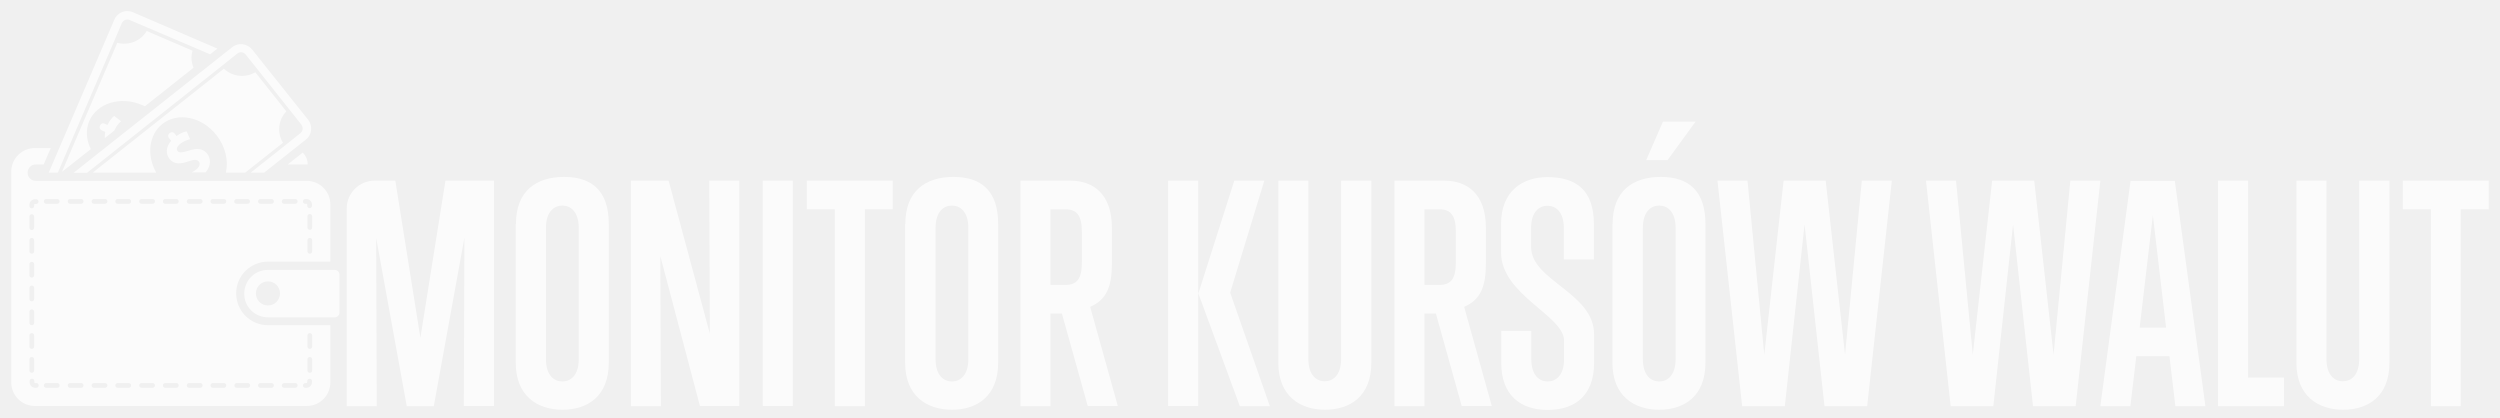
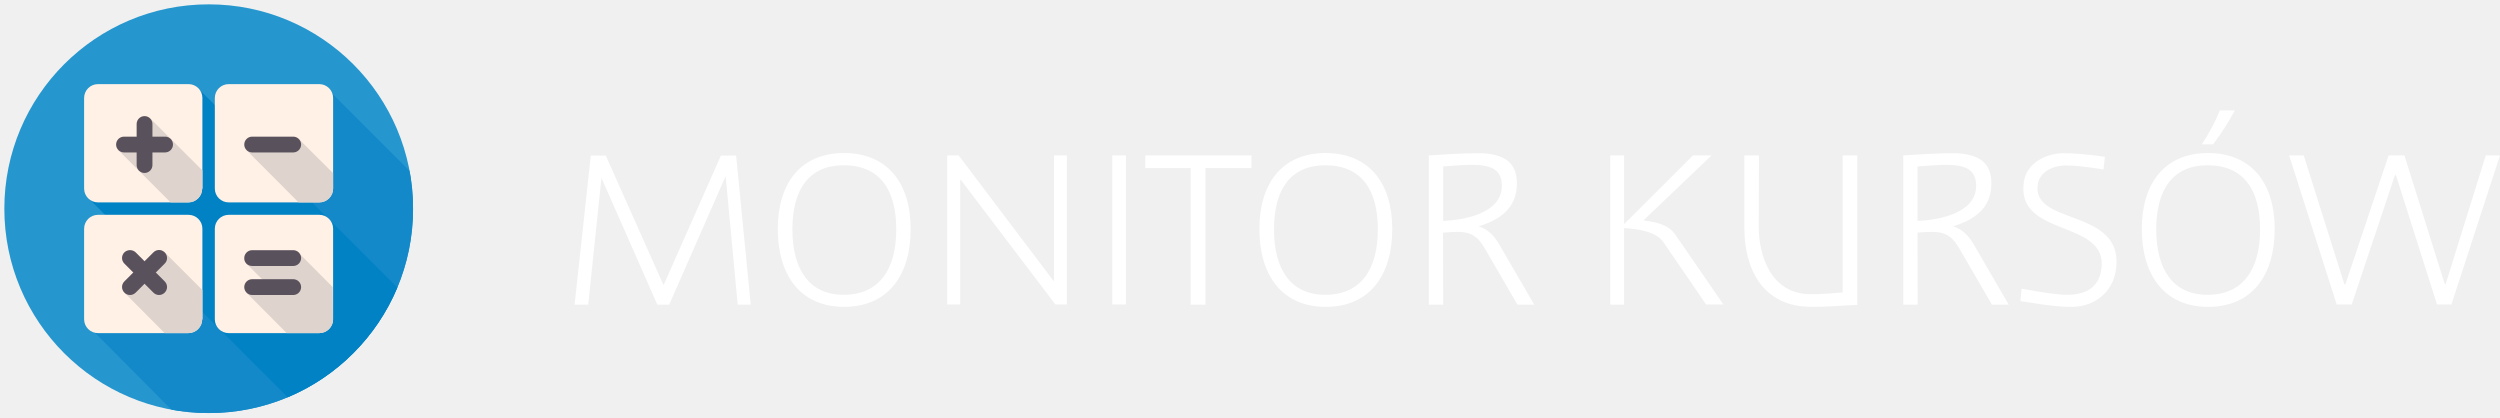
- <svg xmlns="http://www.w3.org/2000/svg" version="1.1" id="Layer_1" x="0px" y="0px" viewBox="0 0 1266.1 211.3" style="enable-background:new 0 0 1266.1 211.3;" xml:space="preserve">
+ <svg xmlns="http://www.w3.org/2000/svg" xmlns:xlink="http://www.w3.org/1999/xlink" version="1.1" id="Layer_1" x="0px" y="0px" viewBox="0 0 1266.1 211.3" style="enable-background:new 0 0 1266.1 211.3;" xml:space="preserve">
  <style type="text/css">
- 	.st0{opacity:0.75;}
- 	.st1{fill:#FFFFFF;}
+ 	.st0{fill:#2597CE;}
+ 	.st1{clip-path:url(#SVGID_2_);fill:#1389C9;}
+ 	.st2{clip-path:url(#SVGID_4_);fill:#0082C5;}
+ 	.st3{fill:#FFF1E5;}
+ 	.st4{clip-path:url(#SVGID_6_);fill:#DED3CD;}
+ 	.st5{clip-path:url(#SVGID_8_);fill:#DED3CD;}
+ 	.st6{clip-path:url(#SVGID_10_);fill:#DED3CD;}
+ 	.st7{clip-path:url(#SVGID_12_);fill:#DED3CD;}
+ 	.st8{fill:#59515C;}
+ 	.st9{fill:#FFFFFF;}
</style>
-   <g class="st0">
-     <path class="st1" d="M154.9,70.7l-21.1,16.7H127l17.2-13.6l8-6.4l0,0c0.1-0.1,0.2-0.2,0.2-0.2c0.8-0.8,1-1.8,0.8-2.8   c-0.1-0.4-0.3-0.8-0.5-1.2l-21.9-27.6l-6.4-8c-1-1.3-2.9-1.5-4.2-0.5l-8,6.4l-68.1,54h-6.8l80.3-63.6c3.1-2.5,7.6-1.9,10.1,1.2   L156,60.6C158.5,63.7,158,68.3,154.9,70.7z M145,56.4C145,56.4,145,56.4,145,56.4l-15.7-19.8c-5.1,3-11.6,2.3-15.9-1.8L47,87.4   h32.1c-4.9-8.7-3.8-19.1,3.1-24.6c7.8-6.2,20.1-3.7,27.4,5.6c4.6,5.8,6.2,13,4.8,19h9.8l19.1-15.1C140.2,67.2,140.9,60.7,145,56.4z    M95.6,76.3c-3.3,1-4.8,1.2-5.6,0.3c-0.7-0.8-0.7-2.1,1.2-3.7c2.1-1.7,4-2.1,5.1-2.4l-1.8-4c-1.4,0.3-3,0.9-5.1,2.4l-1-1.3   c-0.3-0.3-0.7-0.6-1.1-0.6c-0.5-0.1-0.9,0.1-1.2,0.3l-0.3,0.2c-0.3,0.3-0.6,0.7-0.6,1.1c-0.1,0.5,0.1,0.9,0.3,1.2l1.2,1.5   c-2.7,3.1-2.9,6.6-0.8,9.2c2.3,2.9,5.6,2.6,9.6,1.2c2.8-1,4.3-1,5.2,0.1c0.9,1.2,0.3,2.8-1.4,4.1c-0.7,0.5-1.4,1-2.2,1.4h7   c2.8-3.2,2.8-6.9,0.8-9.5C102.8,75.3,100.1,74.8,95.6,76.3z" />
-     <path class="st1" d="M155.8,83.3h-10.1l7.6-6c0,0,0.1,0.1,0.1,0.1c1.6,1.6,2.4,3.6,2.4,5.7V83.3z M171.9,139v19.3   c0,0.6-0.2,1.2-0.7,1.7c-0.5,0.5-1.1,0.7-1.7,0.7h-33.8c-3.1,0-6.2-1.2-8.5-3.5c-2.4-2.4-3.5-5.4-3.5-8.5c0-3.1,1.2-6.2,3.5-8.5   c2.4-2.4,5.4-3.5,8.5-3.5h33.8c0.6,0,1.2,0.2,1.7,0.7C171.6,137.7,171.9,138.4,171.9,139z M141.8,148.6c0-3.4-2.7-6.1-6.1-6.1   c-3.4,0-6.1,2.7-6.1,6.1c0,3.4,2.7,6.1,6.1,6.1C139.1,154.7,141.8,152,141.8,148.6z M135.7,164.7h31.6v28.9c0,3.1-1.2,6.2-3.5,8.5   c-2.4,2.4-5.4,3.5-8.5,3.5H17.7c-3.1,0-6.2-1.2-8.5-3.5c-2.4-2.4-3.5-5.4-3.5-8.5V87c0-3.1,1.2-6.2,3.5-8.5   c2.4-2.4,5.4-3.5,8.5-3.5h8l-3.6,8.3H18c-1,0-2.1,0.4-2.8,1.2c-0.8,0.8-1.2,1.8-1.2,2.8v0.3c0,1,0.4,2.1,1.2,2.8   c0.8,0.8,1.8,1.2,2.8,1.2h137.3c3.1,0,6.2,1.2,8.5,3.5c2.4,2.4,3.5,5.4,3.5,8.5v28.9h-31.6c-4.3,0-8.3,1.7-11.4,4.7   c-3,3-4.7,7.1-4.7,11.4c0,4.3,1.7,8.3,4.7,11.4C127.4,163,131.4,164.7,135.7,164.7z M158.1,121.7c0-0.7-0.5-1.2-1.2-1.2   s-1.2,0.5-1.2,1.2v5.6c0,0.7,0.5,1.2,1.2,1.2s1.2-0.5,1.2-1.2V121.7z M158.1,109.6c0-0.7-0.5-1.2-1.2-1.2s-1.2,0.5-1.2,1.2v5.6   c0,0.7,0.5,1.2,1.2,1.2s1.2-0.5,1.2-1.2V109.6z M153.4,102c0,0.7,0.5,1.2,1.2,1.2h0.6c0.2,0,0.4,0.2,0.4,0.4v0.6   c0,0.7,0.5,1.2,1.2,1.2s1.2-0.5,1.2-1.2v-0.6c0-1.5-1.3-2.8-2.8-2.8h-0.6C154,100.8,153.4,101.3,153.4,102z M142.7,102   c0,0.7,0.5,1.2,1.2,1.2h5.6c0.7,0,1.2-0.5,1.2-1.2c0-0.7-0.5-1.2-1.2-1.2h-5.6C143.3,100.8,142.7,101.3,142.7,102z M130.7,102   c0,0.7,0.5,1.2,1.2,1.2h5.6c0.7,0,1.2-0.5,1.2-1.2c0-0.7-0.5-1.2-1.2-1.2h-5.6C131.2,100.8,130.7,101.3,130.7,102z M118.6,102   c0,0.7,0.5,1.2,1.2,1.2h5.6c0.7,0,1.2-0.5,1.2-1.2c0-0.7-0.5-1.2-1.2-1.2h-5.6C119.2,100.8,118.6,101.3,118.6,102z M14.9,104.3   c0,0.7,0.5,1.2,1.2,1.2c0.7,0,1.2-0.5,1.2-1.2v-0.6c0-0.2,0.2-0.4,0.4-0.4h0.6c0.7,0,1.2-0.5,1.2-1.2c0-0.7-0.5-1.2-1.2-1.2h-0.6   c-1.5,0-2.8,1.3-2.8,2.8L14.9,104.3L14.9,104.3z M14.9,115.3c0,0.7,0.5,1.2,1.2,1.2c0.7,0,1.2-0.5,1.2-1.2v-5.6   c0-0.7-0.5-1.2-1.2-1.2c-0.7,0-1.2,0.5-1.2,1.2V115.3z M14.9,127.3c0,0.7,0.5,1.2,1.2,1.2c0.7,0,1.2-0.5,1.2-1.2v-5.6   c0-0.7-0.5-1.2-1.2-1.2c-0.7,0-1.2,0.5-1.2,1.2V127.3z M14.9,139.4c0,0.7,0.5,1.2,1.2,1.2c0.7,0,1.2-0.5,1.2-1.2v-5.6   c0-0.7-0.5-1.2-1.2-1.2c-0.7,0-1.2,0.5-1.2,1.2V139.4z M14.9,151.4c0,0.7,0.5,1.2,1.2,1.2c0.7,0,1.2-0.5,1.2-1.2v-5.6   c0-0.7-0.5-1.2-1.2-1.2c-0.7,0-1.2,0.5-1.2,1.2V151.4z M14.9,163.5c0,0.7,0.5,1.2,1.2,1.2c0.7,0,1.2-0.5,1.2-1.2v-5.6   c0-0.7-0.5-1.2-1.2-1.2c-0.7,0-1.2,0.5-1.2,1.2V163.5z M14.9,175.5c0,0.7,0.5,1.2,1.2,1.2c0.7,0,1.2-0.5,1.2-1.2v-5.6   c0-0.7-0.5-1.2-1.2-1.2c-0.7,0-1.2,0.5-1.2,1.2V175.5z M14.9,187.6c0,0.7,0.5,1.2,1.2,1.2c0.7,0,1.2-0.5,1.2-1.2V182   c0-0.7-0.5-1.2-1.2-1.2c-0.7,0-1.2,0.5-1.2,1.2V187.6z M19.6,195.2c0-0.7-0.5-1.2-1.2-1.2h-0.6c-0.2,0-0.4-0.2-0.4-0.4V193   c0-0.7-0.5-1.2-1.2-1.2c-0.7,0-1.2,0.5-1.2,1.2v0.6c0,1.5,1.3,2.8,2.8,2.8h0.6C19,196.4,19.6,195.9,19.6,195.2z M30.2,195.2   c0-0.7-0.5-1.2-1.2-1.2h-5.6c-0.7,0-1.2,0.5-1.2,1.2s0.5,1.2,1.2,1.2H29C29.7,196.4,30.2,195.9,30.2,195.2z M30.2,102   c0-0.7-0.5-1.2-1.2-1.2h-5.6c-0.7,0-1.2,0.5-1.2,1.2c0,0.7,0.5,1.2,1.2,1.2H29C29.7,103.2,30.2,102.7,30.2,102z M42.3,195.2   c0-0.7-0.5-1.2-1.2-1.2h-5.6c-0.7,0-1.2,0.5-1.2,1.2s0.5,1.2,1.2,1.2h5.6C41.8,196.4,42.3,195.9,42.3,195.2z M42.3,102   c0-0.7-0.5-1.2-1.2-1.2h-5.6c-0.7,0-1.2,0.5-1.2,1.2c0,0.7,0.5,1.2,1.2,1.2h5.6C41.8,103.2,42.3,102.7,42.3,102z M54.4,195.2   c0-0.7-0.5-1.2-1.2-1.2h-5.6c-0.7,0-1.2,0.5-1.2,1.2s0.5,1.2,1.2,1.2h5.6C53.8,196.4,54.4,195.9,54.4,195.2z M54.4,102   c0-0.7-0.5-1.2-1.2-1.2h-5.6c-0.7,0-1.2,0.5-1.2,1.2c0,0.7,0.5,1.2,1.2,1.2h5.6C53.8,103.2,54.4,102.7,54.4,102z M66.4,195.2   c0-0.7-0.5-1.2-1.2-1.2h-5.6c-0.7,0-1.2,0.5-1.2,1.2s0.5,1.2,1.2,1.2h5.6C65.9,196.4,66.4,195.9,66.4,195.2z M66.4,102   c0-0.7-0.5-1.2-1.2-1.2h-5.6c-0.7,0-1.2,0.5-1.2,1.2c0,0.7,0.5,1.2,1.2,1.2h5.6C65.9,103.2,66.4,102.7,66.4,102z M78.5,195.2   c0-0.7-0.5-1.2-1.2-1.2h-5.6c-0.7,0-1.2,0.5-1.2,1.2s0.5,1.2,1.2,1.2h5.6C77.9,196.4,78.5,195.9,78.5,195.2z M78.5,102   c0-0.7-0.5-1.2-1.2-1.2h-5.6c-0.7,0-1.2,0.5-1.2,1.2c0,0.7,0.5,1.2,1.2,1.2h5.6C77.9,103.2,78.5,102.7,78.5,102z M90.5,195.2   c0-0.7-0.5-1.2-1.2-1.2h-5.6c-0.7,0-1.2,0.5-1.2,1.2s0.5,1.2,1.2,1.2h5.6C90,196.4,90.5,195.9,90.5,195.2z M90.5,102   c0-0.7-0.5-1.2-1.2-1.2h-5.6c-0.7,0-1.2,0.5-1.2,1.2c0,0.7,0.5,1.2,1.2,1.2h5.6C90,103.2,90.5,102.7,90.5,102z M102.6,195.2   c0-0.7-0.5-1.2-1.2-1.2h-5.6c-0.7,0-1.2,0.5-1.2,1.2s0.5,1.2,1.2,1.2h5.6C102,196.4,102.6,195.9,102.6,195.2z M102.6,102   c0-0.7-0.5-1.2-1.2-1.2h-5.6c-0.7,0-1.2,0.5-1.2,1.2c0,0.7,0.5,1.2,1.2,1.2h5.6C102,103.2,102.6,102.7,102.6,102z M114.6,195.2   c0-0.7-0.5-1.2-1.2-1.2h-5.6c-0.7,0-1.2,0.5-1.2,1.2s0.5,1.2,1.2,1.2h5.6C114.1,196.4,114.6,195.9,114.6,195.2z M114.6,102   c0-0.7-0.5-1.2-1.2-1.2h-5.6c-0.7,0-1.2,0.5-1.2,1.2c0,0.7,0.5,1.2,1.2,1.2h5.6C114.1,103.2,114.6,102.7,114.6,102z M126.7,195.2   c0-0.7-0.5-1.2-1.2-1.2h-5.6c-0.7,0-1.2,0.5-1.2,1.2s0.5,1.2,1.2,1.2h5.6C126.1,196.4,126.7,195.9,126.7,195.2z M155.7,175.5   c0,0.7,0.5,1.2,1.2,1.2s1.2-0.5,1.2-1.2v-5.6c0-0.7-0.5-1.2-1.2-1.2s-1.2,0.5-1.2,1.2V175.5z M155.7,187.6c0,0.7,0.5,1.2,1.2,1.2   s1.2-0.5,1.2-1.2V182c0-0.7-0.5-1.2-1.2-1.2s-1.2,0.5-1.2,1.2V187.6z M153.4,195.2c0,0.7,0.5,1.2,1.2,1.2h0.6   c1.5,0,2.8-1.3,2.8-2.8V193c0-0.7-0.5-1.2-1.2-1.2s-1.2,0.5-1.2,1.2v0.6c0,0.2-0.2,0.4-0.4,0.4h-0.6   C154,194,153.4,194.6,153.4,195.2z M142.7,195.2c0,0.7,0.5,1.2,1.2,1.2h5.6c0.7,0,1.2-0.5,1.2-1.2s-0.5-1.2-1.2-1.2h-5.6   C143.3,194,142.7,194.6,142.7,195.2z M137.5,194h-5.6c-0.7,0-1.2,0.5-1.2,1.2s0.5,1.2,1.2,1.2h5.6c0.7,0,1.2-0.5,1.2-1.2   S138.2,194,137.5,194z" />
-     <path class="st1" d="M57.8,58.7l3.5,2.7c-0.8,0.7-2.2,2-3.3,4.5c0,0.1,0,0.1-0.1,0.2l-4.8,3.8c-0.1-1,0-2,0.2-3.1l-1.8-0.8   c-0.4-0.2-0.7-0.5-0.9-0.9c-0.2-0.4-0.2-0.9,0-1.3l0.1-0.3c0.2-0.4,0.5-0.7,0.9-0.9c0.4-0.2,0.9-0.2,1.3,0l1.5,0.7   C55.6,60.9,56.8,59.6,57.8,58.7z M109.1,24.2L67.3,6.2c-3.6-1.6-7.9,0.1-9.4,3.8L24.7,87.4h4.6l28.4-66.3l4-9.4   c0.7-1.5,2.4-2.2,3.9-1.6l9.4,4l31.4,13.4l3.7-2.9C109.8,24.5,109.5,24.3,109.1,24.2z M97.5,25.7C97.5,25.7,97.5,25.7,97.5,25.7   l-23.2-10c-3,5.1-9.1,7.5-14.9,6L31.4,87L46,75.5c-2.3-4.5-2.7-9.6-0.8-14.2c3.9-9.1,15.9-12.8,26.8-8.1c0.5,0.2,0.9,0.4,1.4,0.6   L98,34.3C96.9,31.6,96.6,28.6,97.5,25.7z" />
+   <g id="Layer_2">
+     <g>
+       <circle class="st0" cx="105.7" cy="105.7" r="103.5" />
+       <g>
+         <g>
+           <defs>
+             <circle id="SVGID_1_" cx="105.7" cy="105.7" r="103.5" />
+           </defs>
+           <clipPath id="SVGID_2_">
+             <use xlink:href="#SVGID_1_" style="overflow:visible;" />
+           </clipPath>
+           <polygon class="st1" points="166.9,46 209.1,88.2 209.1,209.1 88.4,209.1 45.5,165.9 58.8,113.3 45.7,100.2 101.5,46       110.2,54.7     " />
+         </g>
+       </g>
+       <g>
+         <g>
+           <defs>
+             <circle id="SVGID_3_" cx="105.7" cy="105.7" r="103.5" />
+           </defs>
+           <clipPath id="SVGID_4_">
+             <use xlink:href="#SVGID_3_" style="overflow:visible;" />
+           </clipPath>
+           <polygon class="st2" points="45.7,101.3 147.6,203.1 180.2,183.5 203.3,147.7 101.4,45.9     " />
+         </g>
+       </g>
+       <path class="st3" d="M102.4,95.5c0,3.8-3.1,7-7,7H49.6c-3.8,0-7-3.1-7-7V49.6c0-3.8,3.1-7,7-7h45.9c3.8,0,7,3.1,7,7V95.5z" />
+       <path class="st3" d="M168.7,95.5c0,3.8-3.1,7-7,7h-45.9c-3.8,0-7-3.1-7-7V49.6c0-3.8,3.1-7,7-7h45.9c3.8,0,7,3.1,7,7L168.7,95.5    L168.7,95.5z" />
+       <path class="st3" d="M102.4,161.7c0,3.8-3.1,7-7,7H49.6c-3.8,0-7-3.1-7-7v-45.9c0-3.8,3.1-7,7-7h45.9c3.8,0,7,3.1,7,7V161.7z" />
+       <path class="st3" d="M168.7,161.7c0,3.8-3.1,7-7,7h-45.9c-3.8,0-7-3.1-7-7v-45.9c0-3.8,3.1-7,7-7h45.9c3.8,0,7,3.1,7,7    L168.7,161.7L168.7,161.7z" />
+       <g>
+         <g>
+           <defs>
+             <path id="SVGID_5_" d="M168.7,95.5c0,3.8-3.1,7-7,7h-45.9c-3.8,0-7-3.1-7-7V49.6c0-3.8,3.1-7,7-7h45.9c3.8,0,7,3.1,7,7       L168.7,95.5L168.7,95.5z" />
+           </defs>
+           <clipPath id="SVGID_6_">
+             <use xlink:href="#SVGID_5_" style="overflow:visible;" />
+           </clipPath>
+           <polygon class="st4" points="151.6,70.7 124.9,76.1 152.7,104 168.7,104 168.7,87.7     " />
+         </g>
+       </g>
+       <g>
+         <g>
+           <defs>
+             <path id="SVGID_7_" d="M168.7,161.7c0,3.8-3.1,7-7,7h-45.9c-3.8,0-7-3.1-7-7v-45.9c0-3.8,3.1-7,7-7h45.9c3.8,0,7,3.1,7,7       L168.7,161.7L168.7,161.7z" />
+           </defs>
+           <clipPath id="SVGID_8_">
+             <use xlink:href="#SVGID_7_" style="overflow:visible;" />
+           </clipPath>
+           <polygon class="st5" points="151.9,128.7 130,130.3 124.6,133.3 133.6,142.3 124.9,148.3 145.2,168.7 168.7,168.7 168.5,145.4           " />
+         </g>
+       </g>
+       <g>
+         <g>
+           <defs>
+             <path id="SVGID_9_" d="M102.4,161.7c0,3.8-3.1,7-7,7H49.6c-3.8,0-7-3.1-7-7v-45.9c0-3.8,3.1-7,7-7h45.9c3.8,0,7,3.1,7,7V161.7z       " />
+           </defs>
+           <clipPath id="SVGID_10_">
+             <use xlink:href="#SVGID_9_" style="overflow:visible;" />
+           </clipPath>
+           <polygon class="st6" points="82.7,128.9 63.2,148.4 83.4,168.7 104,168.7 104,148.4 83.4,127.8     " />
+         </g>
+       </g>
+       <g>
+         <g>
+           <defs>
+             <path id="SVGID_11_" d="M102.4,95.5c0,3.8-3.1,7-7,7H49.6c-3.8,0-7-3.1-7-7V49.6c0-3.8,3.1-7,7-7h45.9c3.8,0,7,3.1,7,7V95.5z" />
+           </defs>
+           <clipPath id="SVGID_12_">
+             <use xlink:href="#SVGID_11_" style="overflow:visible;" />
+           </clipPath>
+           <polygon class="st7" points="73.5,73.2 59.9,76 87.9,104 104,104 104,87.8 76.2,60.1     " />
+         </g>
+       </g>
+       <g>
+         <g>
+           <g>
+             <path class="st8" d="M83.6,69.2h-6.4v-6.4c0-2.2-1.8-4-4-4l0,0c-2.2,0-4,1.8-4,4v6.4h-6.4c-2.2,0-4,1.8-4,4c0,2.2,1.8,4,4,4       h6.4v6.4c0,2.2,1.8,4,4,4l0,0c2.2,0,4-1.8,4-4v-6.4h6.4c2.2,0,4-1.8,4-4S85.9,69.2,83.6,69.2z" />
+           </g>
+         </g>
+         <g>
+           <path class="st8" d="M148.5,77.2h-20.8c-2.2,0-4-1.8-4-4l0,0c0-2.2,1.8-4,4-4h20.8c2.2,0,4,1.8,4,4l0,0      C152.5,75.4,150.7,77.2,148.5,77.2z" />
+         </g>
+         <g>
+           <path class="st8" d="M83.4,133.5l-14.7,14.7c-1.6,1.6-4.1,1.6-5.7,0l0,0c-1.6-1.6-1.6-4.1,0-5.7l14.7-14.7      c1.6-1.6,4.1-1.6,5.7,0l0,0C85,129.4,85,132,83.4,133.5z" />
+           <path class="st8" d="M68.7,127.8l14.7,14.7c1.6,1.6,1.6,4.1,0,5.7l0,0c-1.6,1.6-4.1,1.6-5.7,0L63,133.5c-1.6-1.6-1.6-4.1,0-5.7      l0,0C64.6,126.3,67.1,126.3,68.7,127.8z" />
+         </g>
+         <g>
+           <g>
+             <path class="st8" d="M148.5,141.4h-20.8c-2.2,0-4,1.8-4,4c0,2.2,1.8,4,4,4h20.8c2.2,0,4-1.8,4-4       C152.5,143.2,150.7,141.4,148.5,141.4z M127.7,134.7h20.8c2.2,0,4-1.8,4-4c0-2.2-1.8-4-4-4h-20.8c-2.2,0-4,1.8-4,4       C123.6,132.9,125.4,134.7,127.7,134.7z" />
+           </g>
+         </g>
+       </g>
+     </g>
  </g>
-   <g class="st0">
-     <path class="st1" d="M234.9,205.7l0.3-85.4l-15.5,85.4H206l-15.5-85.2l0.3,85.2h-15.2V105.6c0-7.8,6.3-14.1,14.1-14.1h10.5   l12.7,79.6l12.7-79.6h24.6v114.1H234.9z" />
-     <path class="st1" d="M261.3,113.4c0-16.8,10.4-23.8,24.4-23.8c14.2,0,22.6,7.2,22.6,23.8v70.3c0,17.1-10.9,23.8-23.4,23.8   c-12.8,0-23.7-7-23.7-23.8V113.4z M293.1,115.4c0-8.3-4.2-11.3-8.3-11.3s-8.3,3-8.3,11.3v66.5c0,8.3,4.2,11.3,8.3,11.3   s8.3-3,8.3-11.3V115.4z" />
-     <path class="st1" d="M354.5,205.7l-20.1-76.1l0.3,76.1h-15.2V91.5h19.1l20.9,77.5l-0.3-77.5h15.2v114.1H354.5z" />
-     <path class="st1" d="M386.3,205.7V91.5h15.2v114.1H386.3z" />
-     <path class="st1" d="M422.8,205.7V106h-14.2V91.5h43.5V106H438v99.7H422.8z" />
-     <path class="st1" d="M458.5,113.4c0-16.8,10.4-23.8,24.4-23.8c14.2,0,22.6,7.2,22.6,23.8v70.3c0,17.1-10.9,23.8-23.4,23.8   c-12.8,0-23.7-7-23.7-23.8V113.4z M490.4,115.4c0-8.3-4.2-11.3-8.3-11.3s-8.3,3-8.3,11.3v66.5c0,8.3,4.2,11.3,8.3,11.3   s8.3-3,8.3-11.3V115.4z" />
-     <path class="st1" d="M550.9,205.7l-13.1-46.9H532v46.9h-15.2V91.5h25.3c11.5,0,21,6.7,21,23.8v18.3c0,11.5-2.7,18.2-11,21.8   l14,50.2H550.9z M547.9,117.3c0-8.3-2.7-11.3-8.3-11.3H532v38.3h7.6c5.7,0,8.3-3,8.3-11.3V117.3z" />
-     <path class="st1" d="M591.6,205.7V91.5h15.2v114.1H591.6z M627.9,205.7l-21-57.1l18.2-57.1h15.2L623,148.2l20.1,57.5H627.9z" />
-     <path class="st1" d="M679.3,91.5h15.2v92.2c0,17.1-10.9,23.8-23.4,23.8c-12.8,0-23.7-7-23.7-23.8V91.5h15.2v90.3   c0,8.3,4.2,11.3,8.3,11.3s8.3-3,8.3-11.3V91.5z" />
-     <path class="st1" d="M740.3,205.7l-13.1-46.9h-5.8v46.9h-15.2V91.5h25.3c11.5,0,21,6.7,21,23.8v18.3c0,11.5-2.7,18.2-11,21.8   l14,50.2H740.3z M737.3,117.3c0-8.3-2.7-11.3-8.3-11.3h-7.6v38.3h7.6c5.7,0,8.3-3,8.3-11.3V117.3z" />
-     <path class="st1" d="M807.3,183.8c0,16.5-9.7,23.8-23.5,23.8c-13.9,0-23.5-7.6-23.5-23.8v-16.2h15.2v14.3c0,8.3,4.2,11.3,8.3,11.3   s8.3-3,8.3-11.3v-9.4c0-12.7-31.9-23.1-31.9-44.7v-14.3c0-16.8,10.9-23.8,23.5-23.8c14.6,0,23.5,6.7,23.5,23.8v17.9h-15.2v-15.9   c0-8.3-4.2-11.3-8.3-11.3s-8.3,3-8.3,11.3v9.5c0,17.3,31.9,23.1,31.9,44.4V183.8z" />
-     <path class="st1" d="M816.7,113.4c0-16.8,10.4-23.8,24.4-23.8c14.2,0,22.6,7.2,22.6,23.8v70.3c0,17.1-10.9,23.8-23.4,23.8   c-12.8,0-23.7-7-23.7-23.8V113.4z M848.6,115.4c0-8.3-4.2-11.3-8.3-11.3s-8.3,3-8.3,11.3v66.5c0,8.3,4.2,11.3,8.3,11.3   s8.3-3,8.3-11.3V115.4z M833.7,81.1l8.5-19.5h16.5l-14.2,19.5H833.7z" />
-     <path class="st1" d="M945.6,205.7H924l-10.1-92.1l-10,92.1h-21.6L869.8,91.5H885l8.5,88.2l9.8-88.2h21.3l9.8,88.2l8.5-88.2h15.2   L945.6,205.7z" />
-     <path class="st1" d="M1051.2,205.7h-21.6l-10.1-92.1l-10,92.1h-21.6L975.4,91.5h15.2l8.5,88.2l9.8-88.2h21.3l9.8,88.2l8.5-88.2   h15.2L1051.2,205.7z" />
-     <path class="st1" d="M1101.7,205.7l-3-25.3h-16.8l-3,25.3h-15.2l15.3-114.1h22.4l15.5,114.1H1101.7z M1090.3,109l-6.7,56.9h13.4   L1090.3,109z" />
-     <path class="st1" d="M1123.3,205.7V91.5h15.2v99.7h18.2v14.5H1123.3z" />
-     <path class="st1" d="M1194.9,91.5h15.2v92.2c0,17.1-10.9,23.8-23.4,23.8c-12.8,0-23.7-7-23.7-23.8V91.5h15.2v90.3   c0,8.3,4.2,11.3,8.3,11.3c4.2,0,8.3-3,8.3-11.3V91.5z" />
-     <path class="st1" d="M1231.1,205.7V106h-14.2V91.5h43.5V106h-14.2v99.7H1231.1z" />
+   <g>
+     <path class="st9" d="M373.6,154.3l-6.1-65.1l-28.6,65.1h-6l-28.3-64.2l-6.7,64.2H291l8.2-75.5h7.6l29.1,65.3h0.3l28.9-65.3h7.7   l7.4,75.5H373.6z" />
+     <path class="st9" d="M461.2,116c0,23.3-11.4,39.4-33.7,39.4c-22.2,0-33.6-16.1-33.6-39.4c0-23,11.4-38.5,33.6-38.5   C449.8,77.6,461.2,93.1,461.2,116z M401.3,116.2c0,20.1,8.4,33.1,26,33.1c18.1,0,26.6-13.1,26.6-33.1c0-20.2-8.4-32.5-26.6-32.5   C409.7,83.7,401.3,95.9,401.3,116.2z" />
+     <path class="st9" d="M540.3,78.7v75.5h-5.8l-47.9-63.1h-0.3v63.1h-6.6V78.7h5.8l48,63.5h0.3V78.7H540.3z" />
+     <path class="st9" d="M563.3,154.3V78.7h6.9v75.5H563.3z" />
+     <path class="st9" d="M633.8,85.1h-23.3v69.2h-7.5V85.1h-23v-6.4h53.8V85.1z" />
+     <path class="st9" d="M705.1,116c0,23.3-11.4,39.4-33.7,39.4c-22.2,0-33.6-16.1-33.6-39.4c0-23,11.4-38.5,33.6-38.5   C693.7,77.6,705.1,93.1,705.1,116z M645.2,116.2c0,20.1,8.4,33.1,26,33.1c18.1,0,26.6-13.1,26.6-33.1c0-20.2-8.4-32.5-26.6-32.5   C653.6,83.7,645.2,95.9,645.2,116.2z" />
+     <path class="st9" d="M723.6,154.3V78.7c17.9-1.2,26.2-1.3,29.5-0.9c8.8,1,15.4,4.6,15.1,15.7c-0.2,12-8.7,17.9-19.4,21.1   c4.5,1.4,7.6,4.4,10.2,8.7l18,31h-8.5l-16.9-29.1c-5-8.4-10.4-8.1-19.2-7.5c-0.6,0-1,0.1-1.6,0.1l0.1,36.5H723.6z M760.6,94.1   c0-12.7-13.2-11-29.7-9.8v27.6C741.5,111.4,760.6,108.1,760.6,94.1z" />
+     <path class="st9" d="M864.1,154.3l-21.5-31.4c-3.8-5.8-13.1-6.9-20.1-7.4v38.8h-7V78.7h7v34.8l34.9-34.8h9.4l-34.5,32.9   c4.6,0.7,12.4,1.5,16.2,7.3l24.3,35.3H864.1z" />
+     <path class="st9" d="M940.6,154.4c-8.1,0.3-13.3,1-23.2,1c-24.9,0-34-19.4-34-40.2V78.7h7.4l-0.1,36.2c0,14.7,6.2,34.1,26.4,34.1   c6.4,0,10.7-0.5,16.1-0.9V78.7h7.4V154.4z" />
+     <path class="st9" d="M963.9,154.3V78.7c17.9-1.2,26.2-1.3,29.5-0.9c8.8,1,15.4,4.6,15.1,15.7c-0.2,12-8.7,17.9-19.4,21.1   c4.5,1.4,7.6,4.4,10.2,8.7l18,31h-8.5l-16.9-29.1c-5-8.4-10.4-8.1-19.2-7.5c-0.6,0-1,0.1-1.6,0.1l0.1,36.5H963.9z M1000.8,94.1   c0-12.7-13.2-11-29.7-9.8v27.6C981.8,111.4,1000.8,108.1,1000.8,94.1z" />
+     <path class="st9" d="M1023.8,146.2c11,2,18.6,3.1,22.9,3.1c10.2,0,17.4-4.2,17.7-15.4c0.5-22.5-43.8-14.2-39.4-42   c1.5-9.5,11.3-14.3,20.1-14.3c3.6,0,9.5,0.2,20.9,1.8l-0.7,6.4c-9-1.3-13.5-2-18.8-2c-7.5,0-13.4,3.6-14.4,9.2   c-3.8,20.7,39.8,12.7,39.8,39.5c0,15.2-11.2,22.8-22.4,22.9c-4,0-8.5,0-26.3-2.9L1023.8,146.2z" />
+     <path class="st9" d="M1152,116c0,23.3-11.4,39.4-33.7,39.4c-22.2,0-33.6-16.1-33.6-39.4c0-23,11.4-38.5,33.6-38.5   C1140.6,77.6,1152,93.1,1152,116z M1092,116.2c0,20.1,8.4,33.1,26,33.1c18.1,0,26.6-13.1,26.6-33.1c0-20.2-8.4-32.5-26.6-32.5   C1100.5,83.7,1092,95.9,1092,116.2z M1115.1,73.1c3.8-5.9,6.8-11.3,9.1-17.2h7.6c-3.1,5.9-6.6,11.3-11,17.2H1115.1z" />
+     <path class="st9" d="M1266.1,78.7l-24.6,75.5h-7.3l-20.8-65.5h-0.5l-21.9,65.5h-7.6l-24.1-75.5h7.4l20.6,65.3h0.5l21.9-65.3h8   l20.4,65.1h0.5l20.3-65.1H1266.1z" />
  </g>
</svg>
